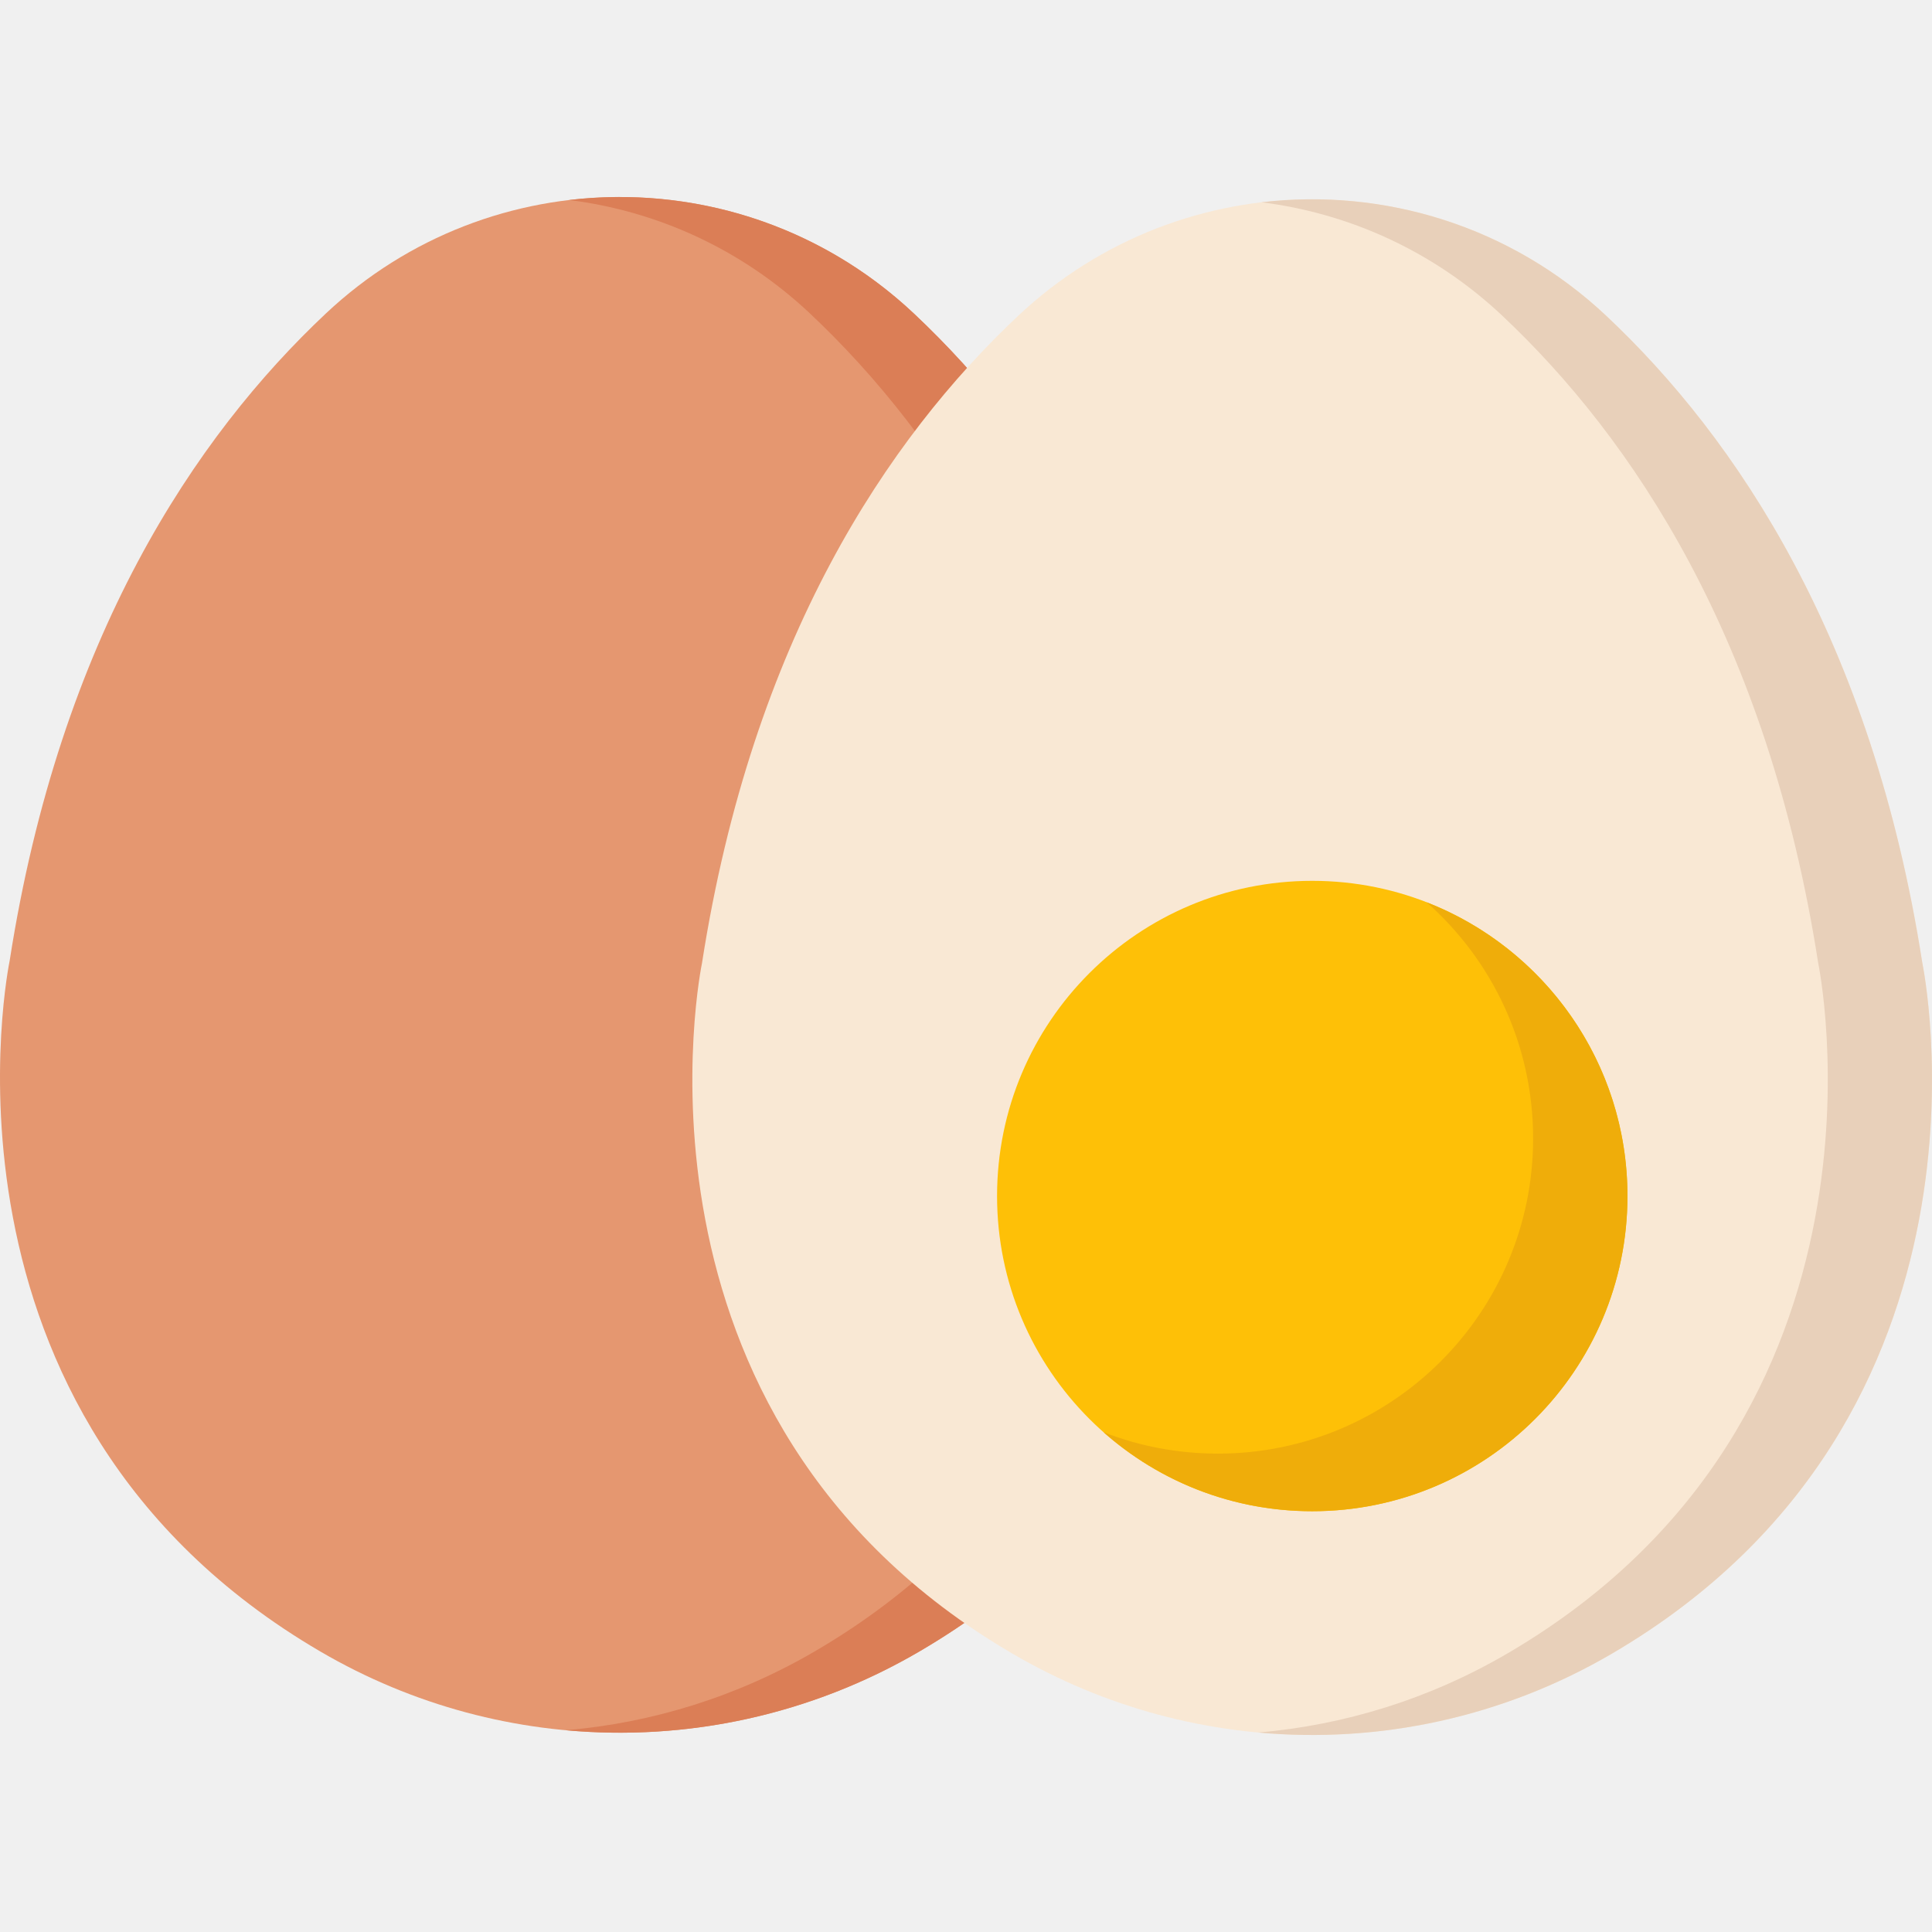
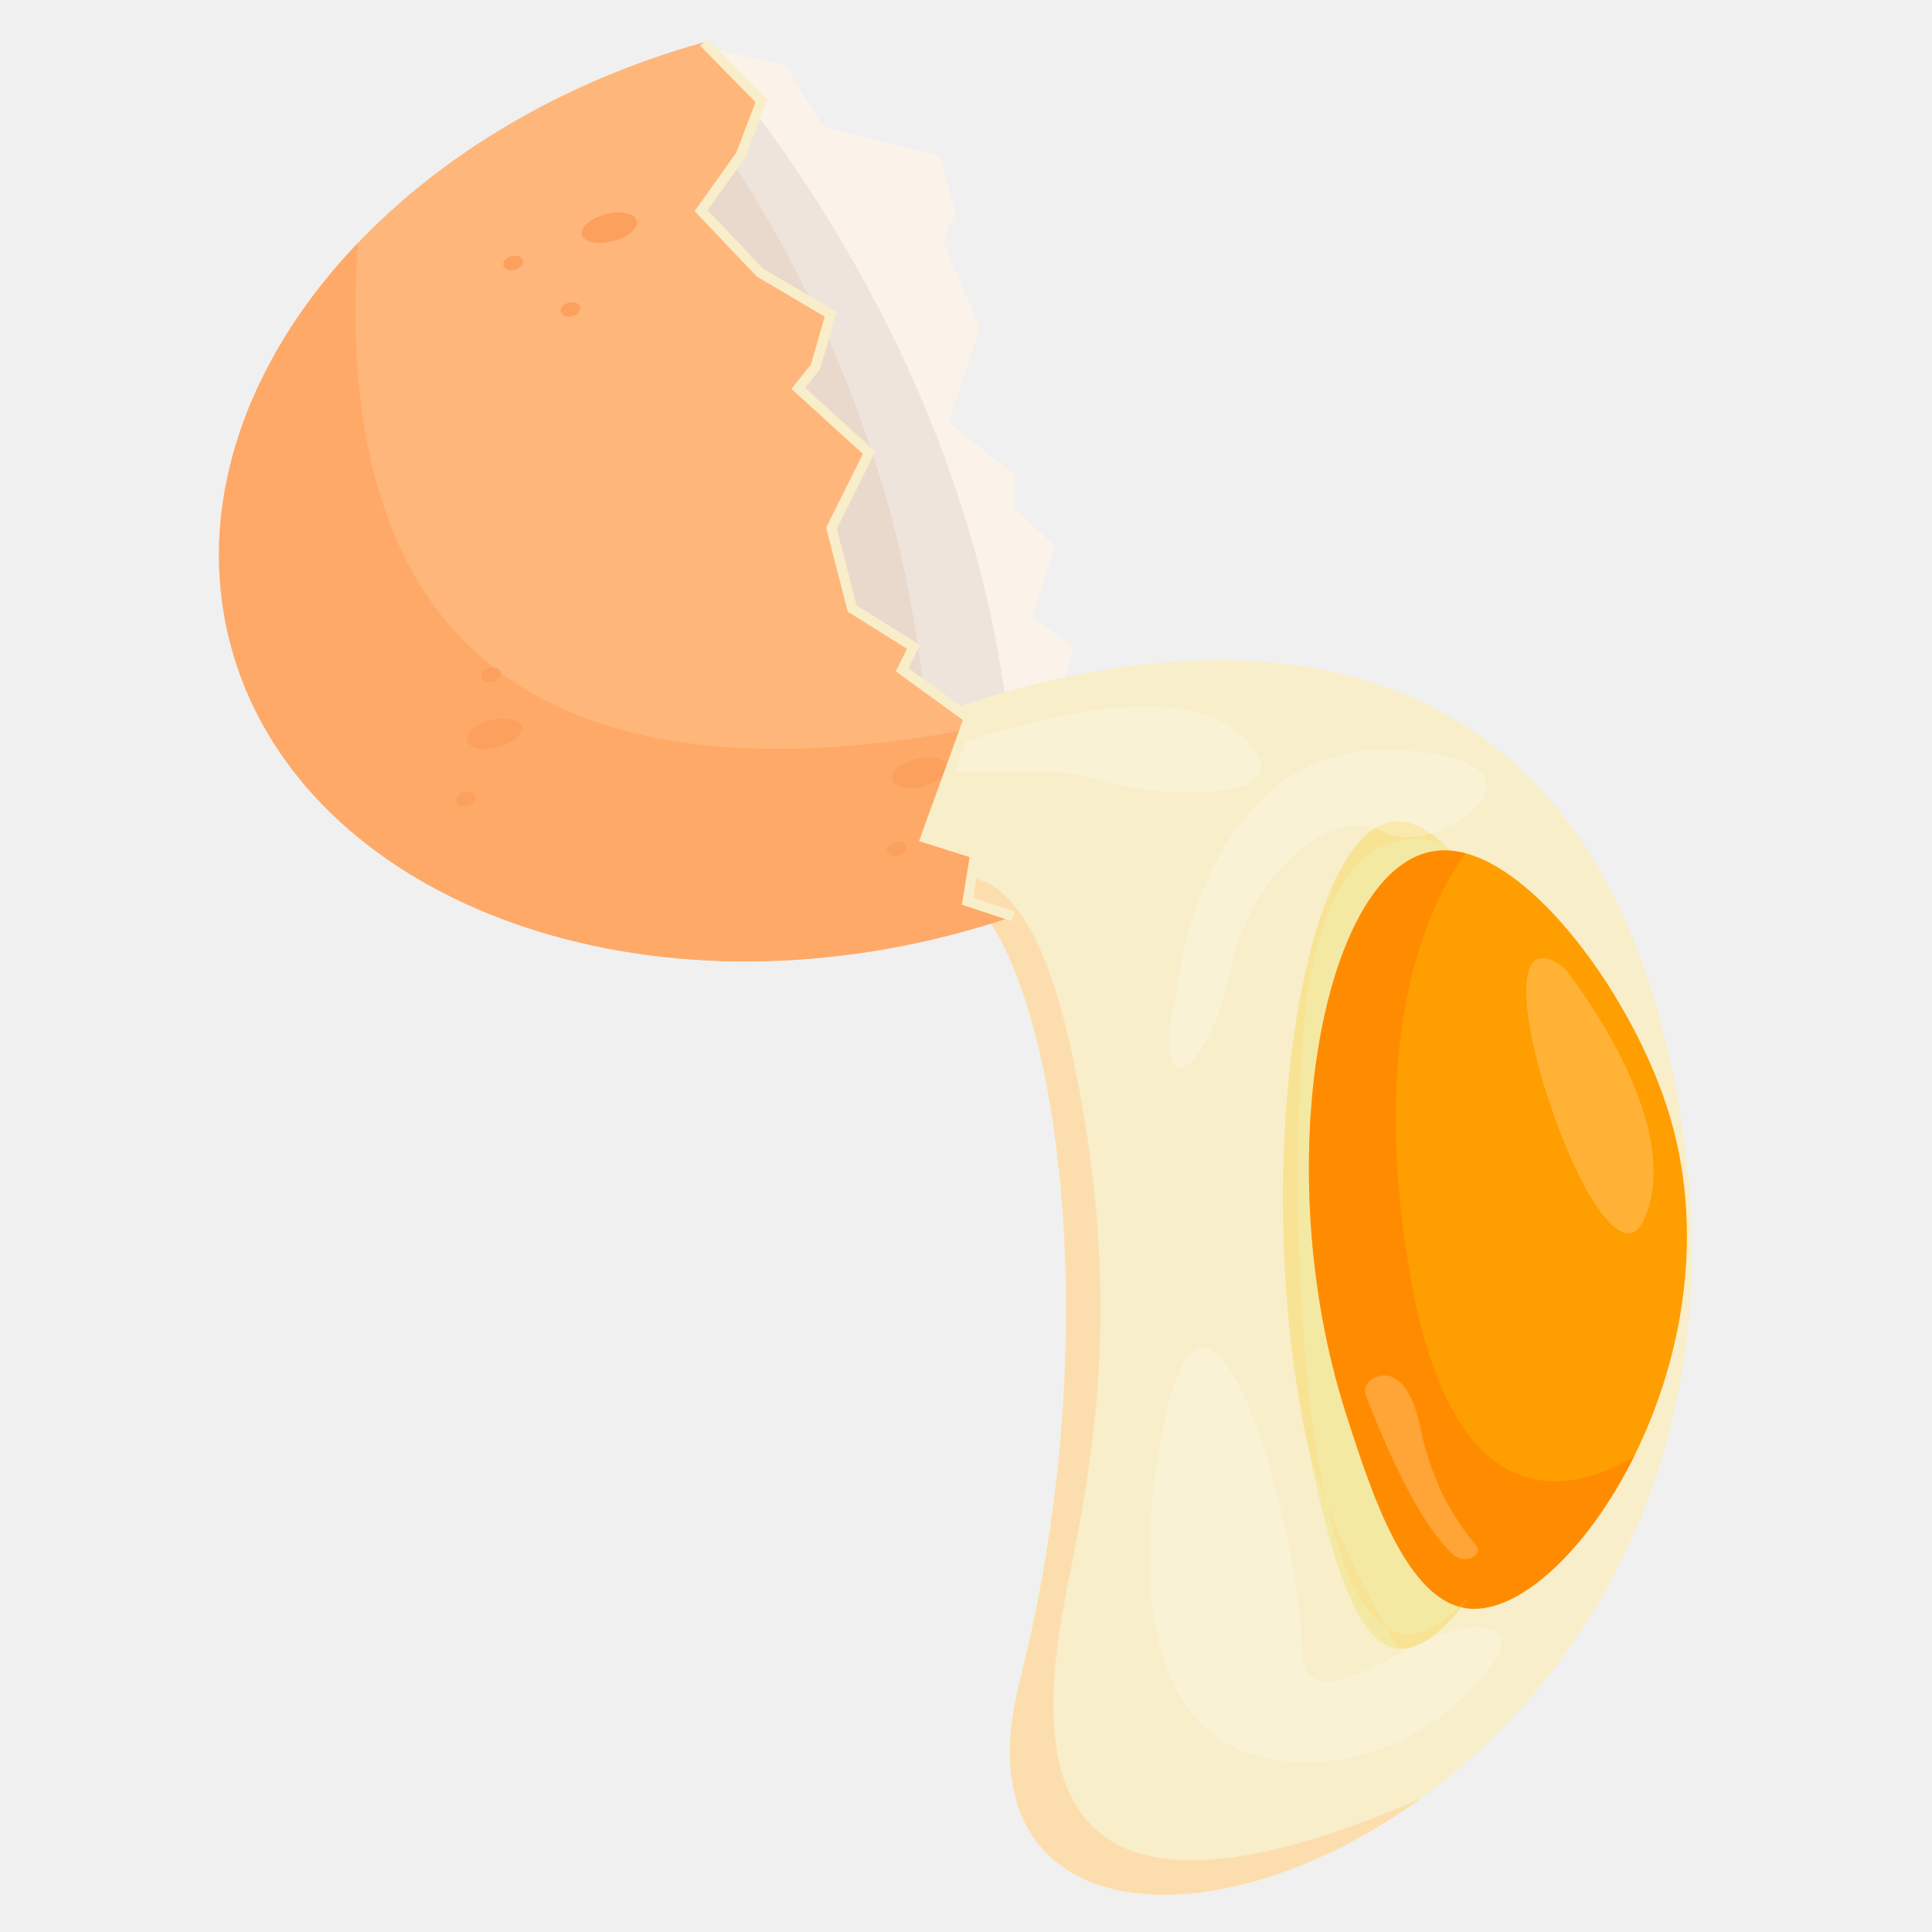
- <svg xmlns="http://www.w3.org/2000/svg" version="1.1" id="Capa_1" x="0px" y="0px" viewBox="0 0 511.998 511.998" style="enable-background:new 0 0 511.998 511.998;" xml:space="preserve">
-   <path style="fill:#E59770;" d="M325.965,254.646c-13.352-85.727-49.205-139.037-83.766-171.548  c-43.773-41.176-112.076-41.181-155.854-0.01C51.779,115.595,15.92,168.901,2.557,254.626c0,0-25.157,120.191,82.336,183.039  c49.068,28.689,109.642,28.693,158.714,0.01C351.107,374.84,325.965,254.646,325.965,254.646z" />
-   <path style="fill:#DB7E56;" d="M243.608,437.679c-28.805,16.838-61.586,23.794-93.661,20.851  c22.905-1.944,45.484-8.923,66.04-20.941c107.5-62.843,82.366-183.03,82.366-183.03c-13.358-85.734-49.213-139.043-83.77-171.552  c-18.192-17.107-40.623-27.112-63.76-30.005c32.325-3.829,65.982,6.203,91.381,30.096c34.557,32.509,70.412,85.818,83.76,171.552  C325.964,254.649,351.109,374.836,243.608,437.679z" />
-   <path style="fill:#F9E8D4;" d="M509.444,255.249c-13.352-85.727-49.205-139.037-83.766-171.548  c-43.773-41.176-112.076-41.181-155.854-0.01c-34.565,32.506-70.424,85.813-83.787,171.538c0,0-25.157,120.191,82.336,183.039  c49.068,28.689,109.642,28.693,158.714,0.01C534.586,375.442,509.444,255.249,509.444,255.249z" />
-   <path style="fill:#E8D0BA;" d="M427.086,438.282c-28.805,16.838-61.586,23.794-93.661,20.851  c22.905-1.944,45.484-8.923,66.04-20.941c107.5-62.843,82.366-183.03,82.366-183.03c-13.358-85.734-49.213-139.043-83.77-171.552  c-18.192-17.107-40.623-27.112-63.76-30.005c32.325-3.829,65.982,6.203,91.381,30.096c34.557,32.509,70.412,85.818,83.76,171.552  C509.442,255.251,534.586,375.439,427.086,438.282z" />
-   <circle style="fill:#FEC007;" cx="347.76" cy="316.959" r="83.53" />
-   <path style="fill:#EFAD0A;" d="M431.295,316.968c-0.007,46.128-37.403,83.527-83.541,83.521  c-21.21,0.003-40.572-7.901-55.297-20.936c9.392,3.666,19.617,5.667,30.305,5.671c46.128-0.004,83.524-37.392,83.531-83.521  c-0.001-24.918-10.905-47.293-28.213-62.584C409.224,251.256,431.287,281.539,431.295,316.968z" />
+ <svg xmlns="http://www.w3.org/2000/svg" id="Layer_1" enable-background="new 0 0 3000 3000" height="512" viewBox="0 0 3000 3000" width="512">
+   <path d="m1087.5 71.1 132.9 31 57.5 93.8 180.7 45.3 26.1 88.9-20.1 43.5 56.8 136.7-48.3 145.8 101.9 80.8-.4 52.6 64.2 58.6-35.7 108.3 63.8 48.8-19.2 72.7 36.1 98.3-22.3 37.8 44.1 39.6-46 89.1 18.8 42.4-102.5 30.5-585.7-89.7-155-484.8z" fill="#fbf2e9" />
+   <path d="m1087.3 71.1s547.9 576.6 483.4 1359.3l-391.8 16.5-344-605.8-130-237.9z" fill="#efe4dc" />
+   <path d="m1030.6 106.6s488.6 549.1 402.4 1321.8l-363.8 29.5-298.5-584.8-112.6-229.8z" fill="#e9d9cd" />
+   <path d="m2205.6 2793.1c-330.2 238.9-719 199.7-622.3-182.2 160.9-635.4 22.9-1236.6-125.1-1237.1-10.4 0-20.8 2.9-31.2 9-99.1 57.9-53.1-240.5-53.1-240.5s1074.4-514.7 1239.3 613.7c72.3 494.7-149.8 850.7-407.6 1037.1z" fill="#f8eec9" />
+   <path d="m1422.3 1179.9s370.6-154.3 500.9-41.9-125.9 103.4-224.7 71.9-246.8 11.9-276.2-30z" fill="#fff" opacity=".22" />
+   <path d="m2205.6 2793.1c-330.2 238.9-719 199.7-622.3-182.2 160.9-635.4 22.9-1236.6-125.1-1237.1 20-12.6 135.1-68.2 206 260.2 77.9 360.6 36.9 602.4 4.1 774.6-32.6 171.5-171.1 692.9 537.3 384.5z" fill="#fcdeae" />
  <g>
- </g>
+     <g>
+       <path d="m1476.6 1451.8c-519.2 133.8-1020.4-69.6-1119.5-454.2-47.2-183.3 5.4-374.6 129.5-539.2 21-27.9 44.2-55 69.2-81.2 132.2-138.3 318-250.5 537.1-311.5l89.3 91.1-31.7 83.5-61.8 86.8 91.3 96.2 109.8 64.8-23.4 81.4-26.8 33.5 110 100.2-58.5 117 32.1 124.7 95.2 59.7-17.4 35.5 103.6 75.2-5.9 18.1-28.7 88.3-32.7 79.4 77.2 24.4-12 74 70.7 23.5c-31.5 10.7-63.7 20.3-96.6 28.8z" fill="#ffb67a" />
+     </g>
+     <g enable-background="new" opacity=".66">
+       <path d="m1476.6 1451.8c-519.2 133.8-1020.4-69.6-1119.5-454.2-47.2-183.3 5.4-374.6 129.5-539.2 21-27.9 44.2-55 69.2-81.2-53.5 772 467.9 844.6 942.8 756.3l-28.7 88.3-32.7 79.4 77.2 24.4-12 74 70.7 23.5c-31.4 10.6-63.6 20.2-96.5 28.7z" fill="#fea35d" />
+     </g>
+     <g>
+       <ellipse cx="946.3" cy="354.2" fill="#fca05e" rx="44" ry="21.7" transform="matrix(.968 -.25 .25 .968 -58.447 247.306)" />
+     </g>
+     <g>
+       <ellipse cx="767.6" cy="1140" fill="#fca05e" rx="44" ry="21.7" transform="matrix(.968 -.25 .25 .968 -260.151 227.552)" />
+     </g>
+     <g>
+       <ellipse cx="1427.7" cy="1200.9" fill="#fca05e" rx="44" ry="21.7" transform="matrix(.968 -.25 .25 .968 -254.462 394.17)" />
+     </g>
+     <g>
+       <ellipse cx="885.9" cy="481.2" fill="#fca05e" rx="15.6" ry="11" transform="matrix(.968 -.25 .25 .968 -92.041 236.255)" />
+     </g>
+     <g>
+       <ellipse cx="796.9" cy="408.8" fill="#fca05e" rx="15.6" ry="11" transform="matrix(.968 -.25 .25 .968 -76.8 211.755)" />
+     </g>
+     <g>
+       <ellipse cx="762.2" cy="1048.3" fill="#fca05e" rx="15.6" ry="11" transform="matrix(.968 -.25 .25 .968 -237.431 223.326)" />
+     </g>
+     <g>
+       <ellipse cx="723.3" cy="1241.6" fill="#fca05e" rx="15.6" ry="11" transform="matrix(.968 -.25 .25 .968 -286.89 219.733)" />
+     </g>
+     <g>
+       <ellipse cx="1392.2" cy="1319.2" fill="#fca05e" rx="15.6" ry="11" transform="matrix(.968 -.25 .25 .968 -285.119 389.061)" />
+     </g>
+     <g>
+       <path d="m1078.6 327.8 65-91.3 29.5-77.9-85.8-87.5 11.1-10.9 92.9 94.6-33.8 89.2-58.7 82.4 86.1 90.7 114 67.3-25.5 88.7-23.2 29 109 99.2-59.8 119.7 30.6 118.9 98.5 61.8-17.7 35.9 103.1 74.8-66.6 183.7 75.8 24-11.9 74.1 64.4 21.4-4.9 14.8-77.1-25.6 12-73.9-78.6-24.8 68.2-187.9-104.2-75.7 17.3-35.1-91.9-57.6-33.6-130.5 57.1-114.4-111-101.1 30.4-38 21.3-74.1-105.6-62.3-.7-.8z" fill="#f8eec9" />
+     </g>
+   </g>
  <g>
- </g>
-   <g>
- </g>
-   <g>
- </g>
-   <g>
- </g>
-   <g>
- </g>
-   <g>
- </g>
-   <g>
- </g>
-   <g>
- </g>
-   <g>
- </g>
-   <g>
- </g>
-   <g>
- </g>
-   <g>
- </g>
-   <g>
- </g>
-   <g>
- </g>
+     <path d="m2171.9 2560.2c-.3 0-.6 0-1-.1-75.7-7.2-114.7-194.2-142.2-325.8-87.4-419-7.7-935 131.5-958 26.6-4.4 54.8 9.3 82.7 35.5 2.2 2 4.4 4.2 6.6 6.4.8 1.9 1.5 3.6 2.4 5.5 13.9 520.9 25.4 887.7 25.5 1146.5v11.3 4.1c-4.3 5.6-8.5 11-12.7 16-.7.8-1.3 1.5-2 2.4-3.9 4.6-7.9 9-11.9 13.1-.6.7-1.3 1.3-1.9 1.9-.7.7-1.3 1.3-1.9 2-.7.7-1.3 1.3-1.9 1.9-.7.6-1.3 1.3-1.9 1.9-.5.5-1.1 1-1.6 1.5-1.4 1.3-2.9 2.7-4.3 3.9-.6.6-1.2 1.1-1.8 1.7-1.3 1.2-2.6 2.2-3.9 3.3-.6.5-1.2 1-1.8 1.5-.5.3-.9.7-1.3 1.1-1 .8-2.1 1.6-3.1 2.4-.4.3-.9.7-1.2.9-.7.5-1.2.9-1.9 1.4-.6.4-1.1.8-1.7 1.2-2.6 1.8-5.1 3.4-7.6 4.9-.6.3-1.2.7-1.8 1-1.1.6-2.2 1.2-3.3 1.8-.5.2-.8.5-1.3.6-.2.1-.3.2-.5.2-.4.2-.7.4-1 .6-.6.2-1 .5-1.6.7s-1 .5-1.6.7c-1.4.6-2.8 1.1-4.2 1.7-.5.1-.8.3-1.3.4-.6.2-1.2.4-1.8.6s-1.1.4-1.7.5c-.1 0-.1.1-.2.1-.5.1-1 .3-1.6.4-.1 0-.2.1-.3.1-.5.1-1.1.3-1.6.4s-1.1.3-1.7.4-1.3.3-1.9.4c-.5.1-1.1.2-1.6.2-.5.1-1 .1-1.5.3-.3.1-.5 0-.7.1-.4.1-1.1 0-1.1 0h-.1s-1.1.2-1.6.2c-.5.1-.9 0-1.3.1-.3 0-.5.1-.7 0-.4 0-1-.7-1-.7h-.4l-1.5.8h-.2c-.2.2-1.5.1-2 0z" fill="#f3e89e" opacity=".88" />
+     <path d="m2281.5 2497.8c-97.3-8.6-152.5-181.1-191.4-302.5-123.7-386.4-35.4-857.1 142.4-874.4 14-1.4 28.6.2 43.3 4 120.8 32.4 258.8 230.7 311.6 390.7 63.8 193.3 24.7 395.4-49.9 545.7-72.5 146.1-178.4 243.4-256 236.5z" fill="#ff9e00" />
+     <path d="m2171.9 2560.2-1-.1s-114.7-194.2-142.2-325.8c-87.4-419-7.7-935 131.5-958 26.6-4.4 54.8 9.3 82.7 35.5-17.8-7.6-189.3-70.9-218.9 290.5-31.1 380.5 16.4 1147.9 253.2 879.4v4.1c-4.3 5.6-8.5 11-12.7 16-.7.8-1.3 1.5-2 2.4-3.9 4.6-7.9 9-11.9 13.1-.6.7-1.3 1.3-1.9 1.9-.7.7-1.3 1.3-1.9 2-.7.7-1.3 1.3-1.9 1.9-.7.6-1.3 1.3-1.9 1.9-.5.5-1.1 1-1.6 1.5-1.4 1.3-2.9 2.7-4.3 3.9-.6.6-1.2 1.1-1.8 1.7-1.3 1.2-2.6 2.2-3.9 3.3-.6.5-1.2 1-1.8 1.5-.5.3-.9.7-1.3 1.1-1 .8-2.1 1.6-3.1 2.4-.4.3-.9.7-1.2.9-.7.5-1.2.9-1.9 1.4-.6.4-1.1.8-1.7 1.2-2.6 1.8-5.1 3.4-7.6 4.9-.6.3-1.2.7-1.8 1-1.1.6-2.2 1.2-3.3 1.8-.5.2-.8.5-1.3.6-.2.1-.3.2-.5.2-.4.2-.7.4-1 .6-.6.2-1 .5-1.6.7s-1 .5-1.6.7c-1.4.6-2.8 1.1-4.2 1.7-.5.1-.8.3-1.3.4-.6.2-1.2.4-1.8.6s-1.1.4-1.7.5c-.1 0-.1.1-.2.1-.5.1-1 .3-1.6.4-.1 0-.2.1-.3.1-.5.1-1.1.3-1.6.4s-1.1.3-1.7.4-1.3.3-1.9.4c-.5.1-1.1.2-1.6.2-.5.1-1 .1-1.5.3-.3.1-.5 0-.7.1-.4.1-1.1-.1-1.1-.1h-.1s-1.1.3-1.6.3c-.5.1-.9 0-1.3.1-.3 0-.5.1-.7 0-.4 0-1-.8-1-.8h-.4s-1 .8-1.5.8h-.2z" fill="#ffdb83" opacity=".44" />
+     <path d="m2281.5 2497.8c-97.3-8.6-152.5-181.1-191.4-302.5-123.7-386.4-35.4-857.1 142.4-874.4 14-1.4 28.6.2 43.3 4-64.2 89.7-146.1 280.5-89.1 637.4 66.1 414.1 259.9 353.5 350.8 299-72.5 146.1-178.4 243.4-256 236.5z" fill="#ff7e00" opacity=".55" />
+     <g fill="#fffcf4">
+       <path d="m2428.7 1502.6s191.4 236.2 125 389.3c-66.4 153.2-288.3-510.2-125-389.3z" opacity=".22" />
+       <path d="m2120.9 2166.3c17.9 47.5 77.4 197.8 137.5 249.1 17 14.5 46.5-1.1 32.6-17.3-26.9-31.4-66.5-89.8-84.2-175.8-16.4-80.2-45.1-90.5-65.9-85.4-16.2 4-24.7 17-20 29.4z" opacity=".22" />
+     </g>
+   </g>
+   <g fill="#fff">
+     <path d="m1826.8 1538.2s39.3-383.4 334.2-373.6 68.8 172-9.8 127.8-206.4 54.1-240.8 216.3-127.8 221.2-83.6 29.5z" opacity=".22" />
+     <path d="m1817.8 2166.5s-154.7 566.2 207.2 569.9c88.7.9 174.2-33.2 239.2-93.5 50.7-47.1 97.1-103.6 43.3-115.3-95.5-20.8-286.4 178.5-286.4 24.9s-128.6-643.3-203.3-386z" opacity=".22" />
+   </g>
</svg>
